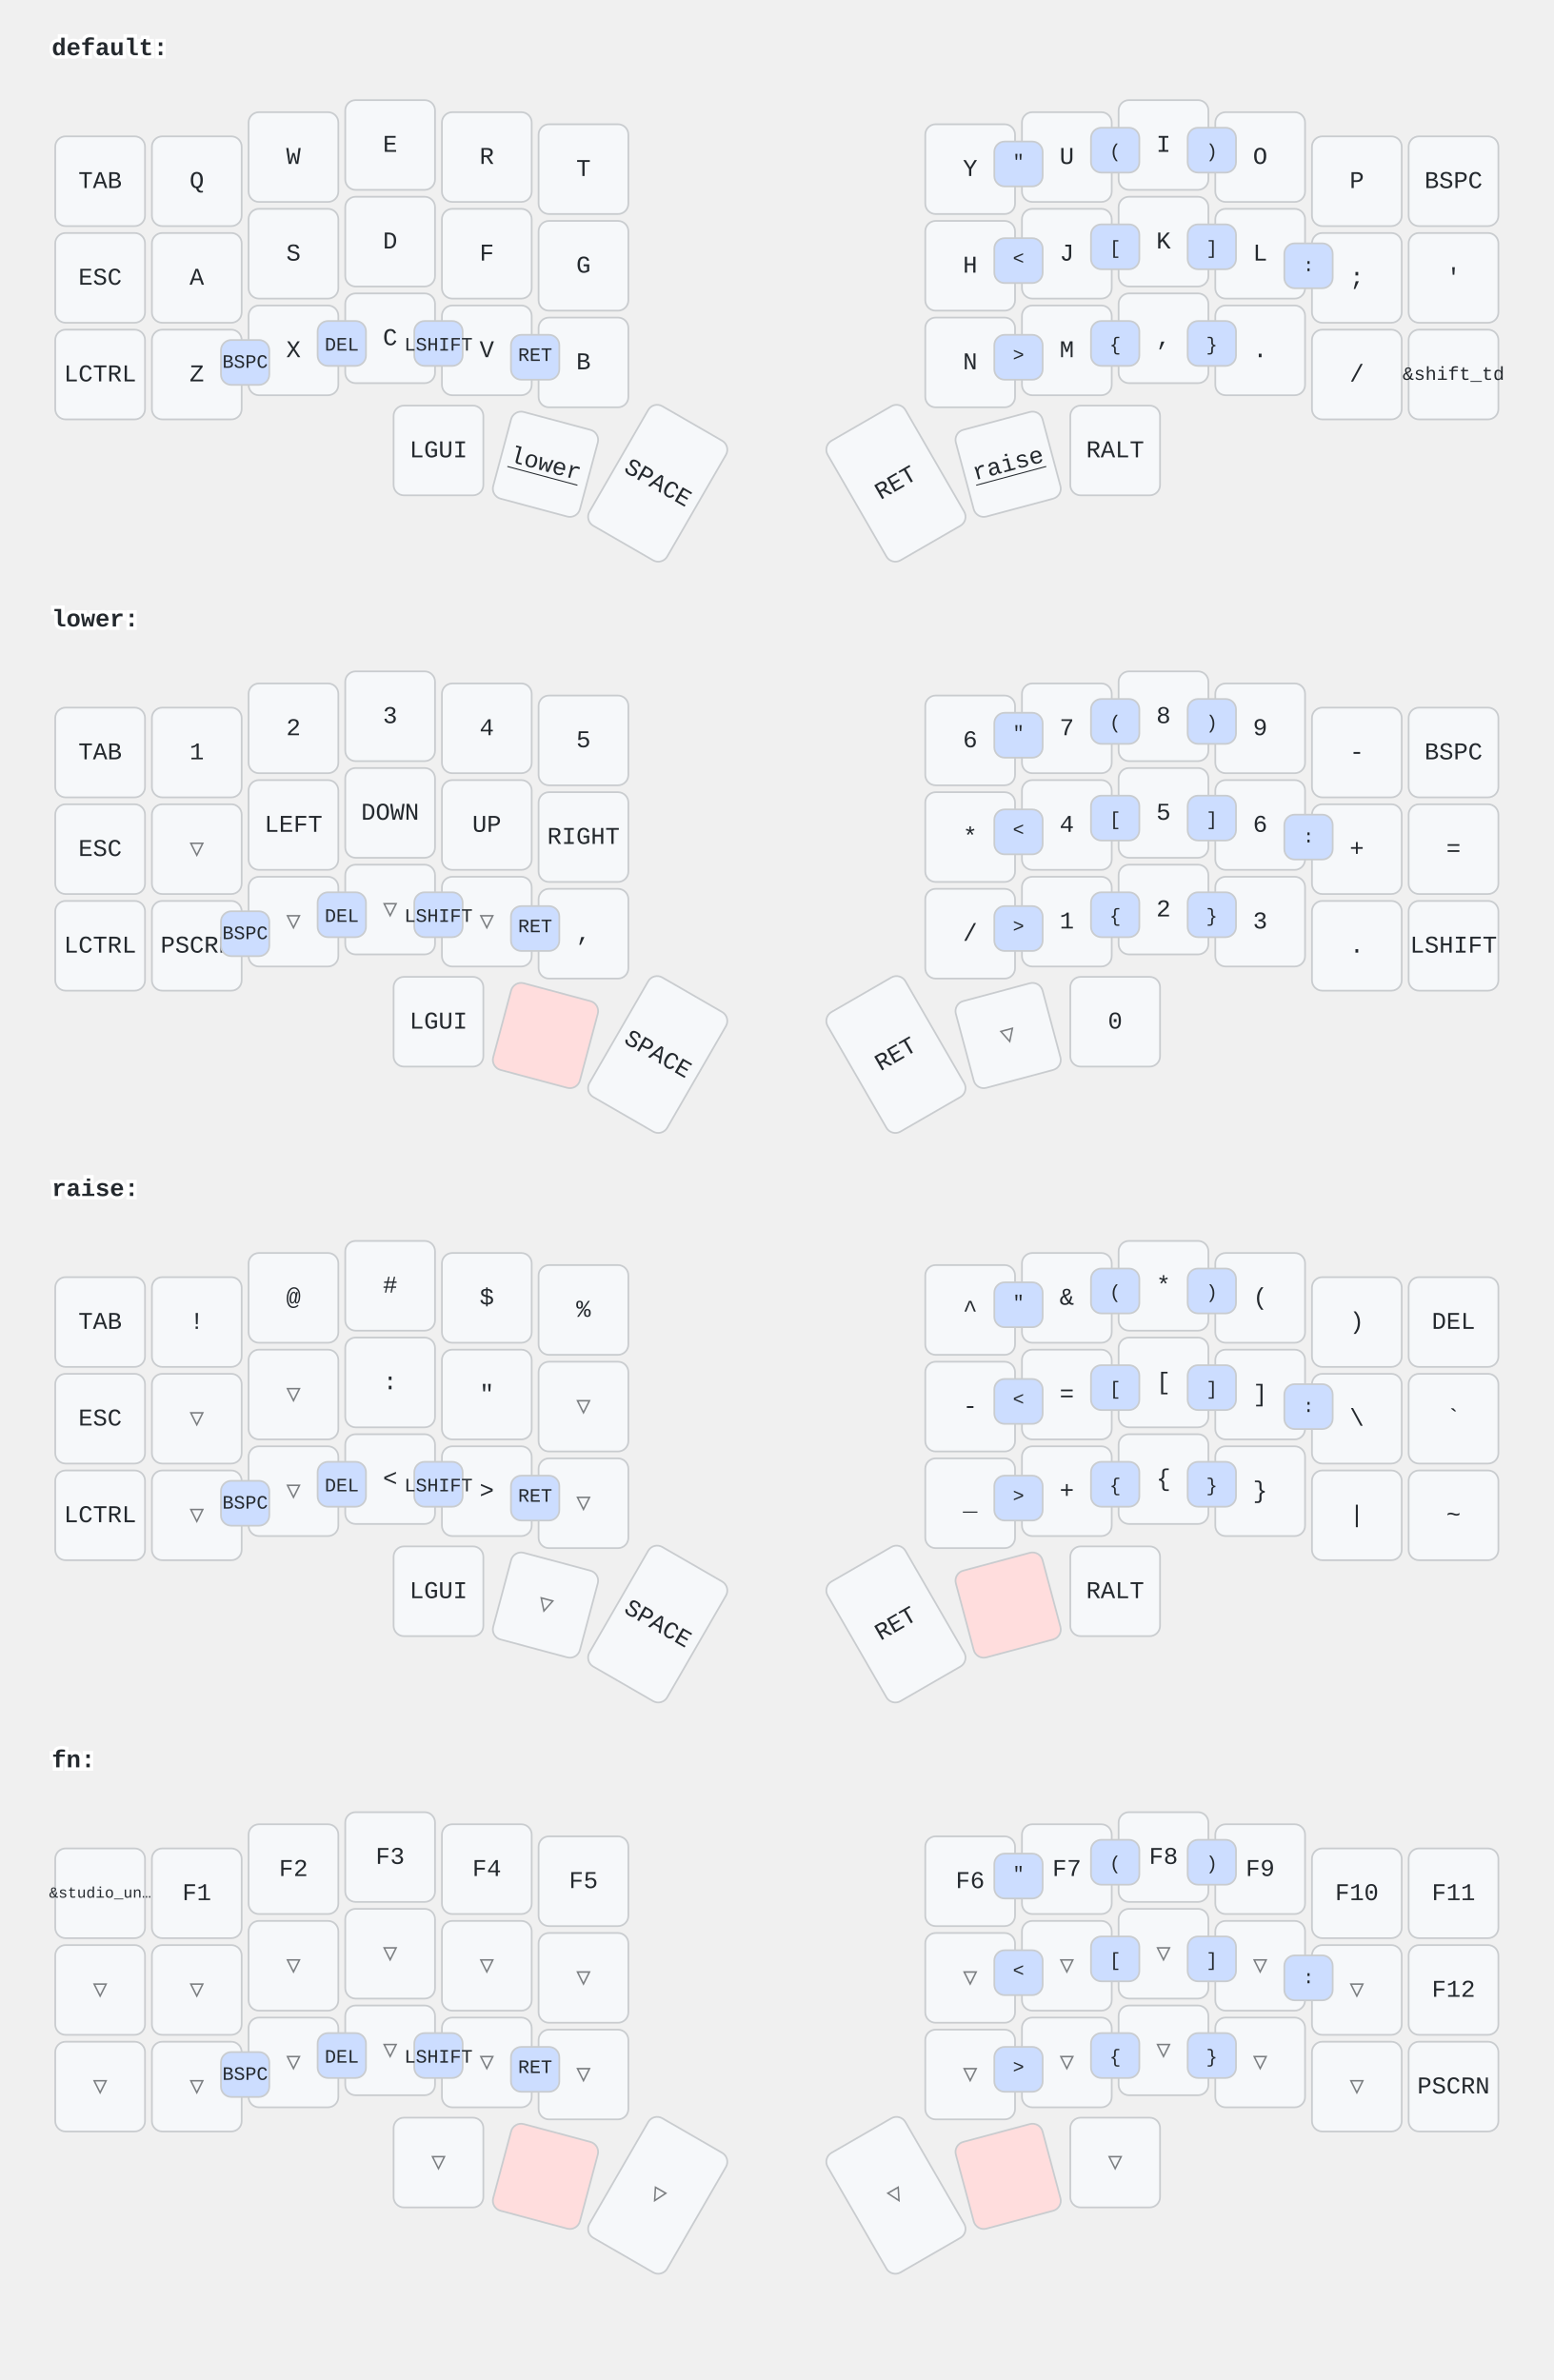
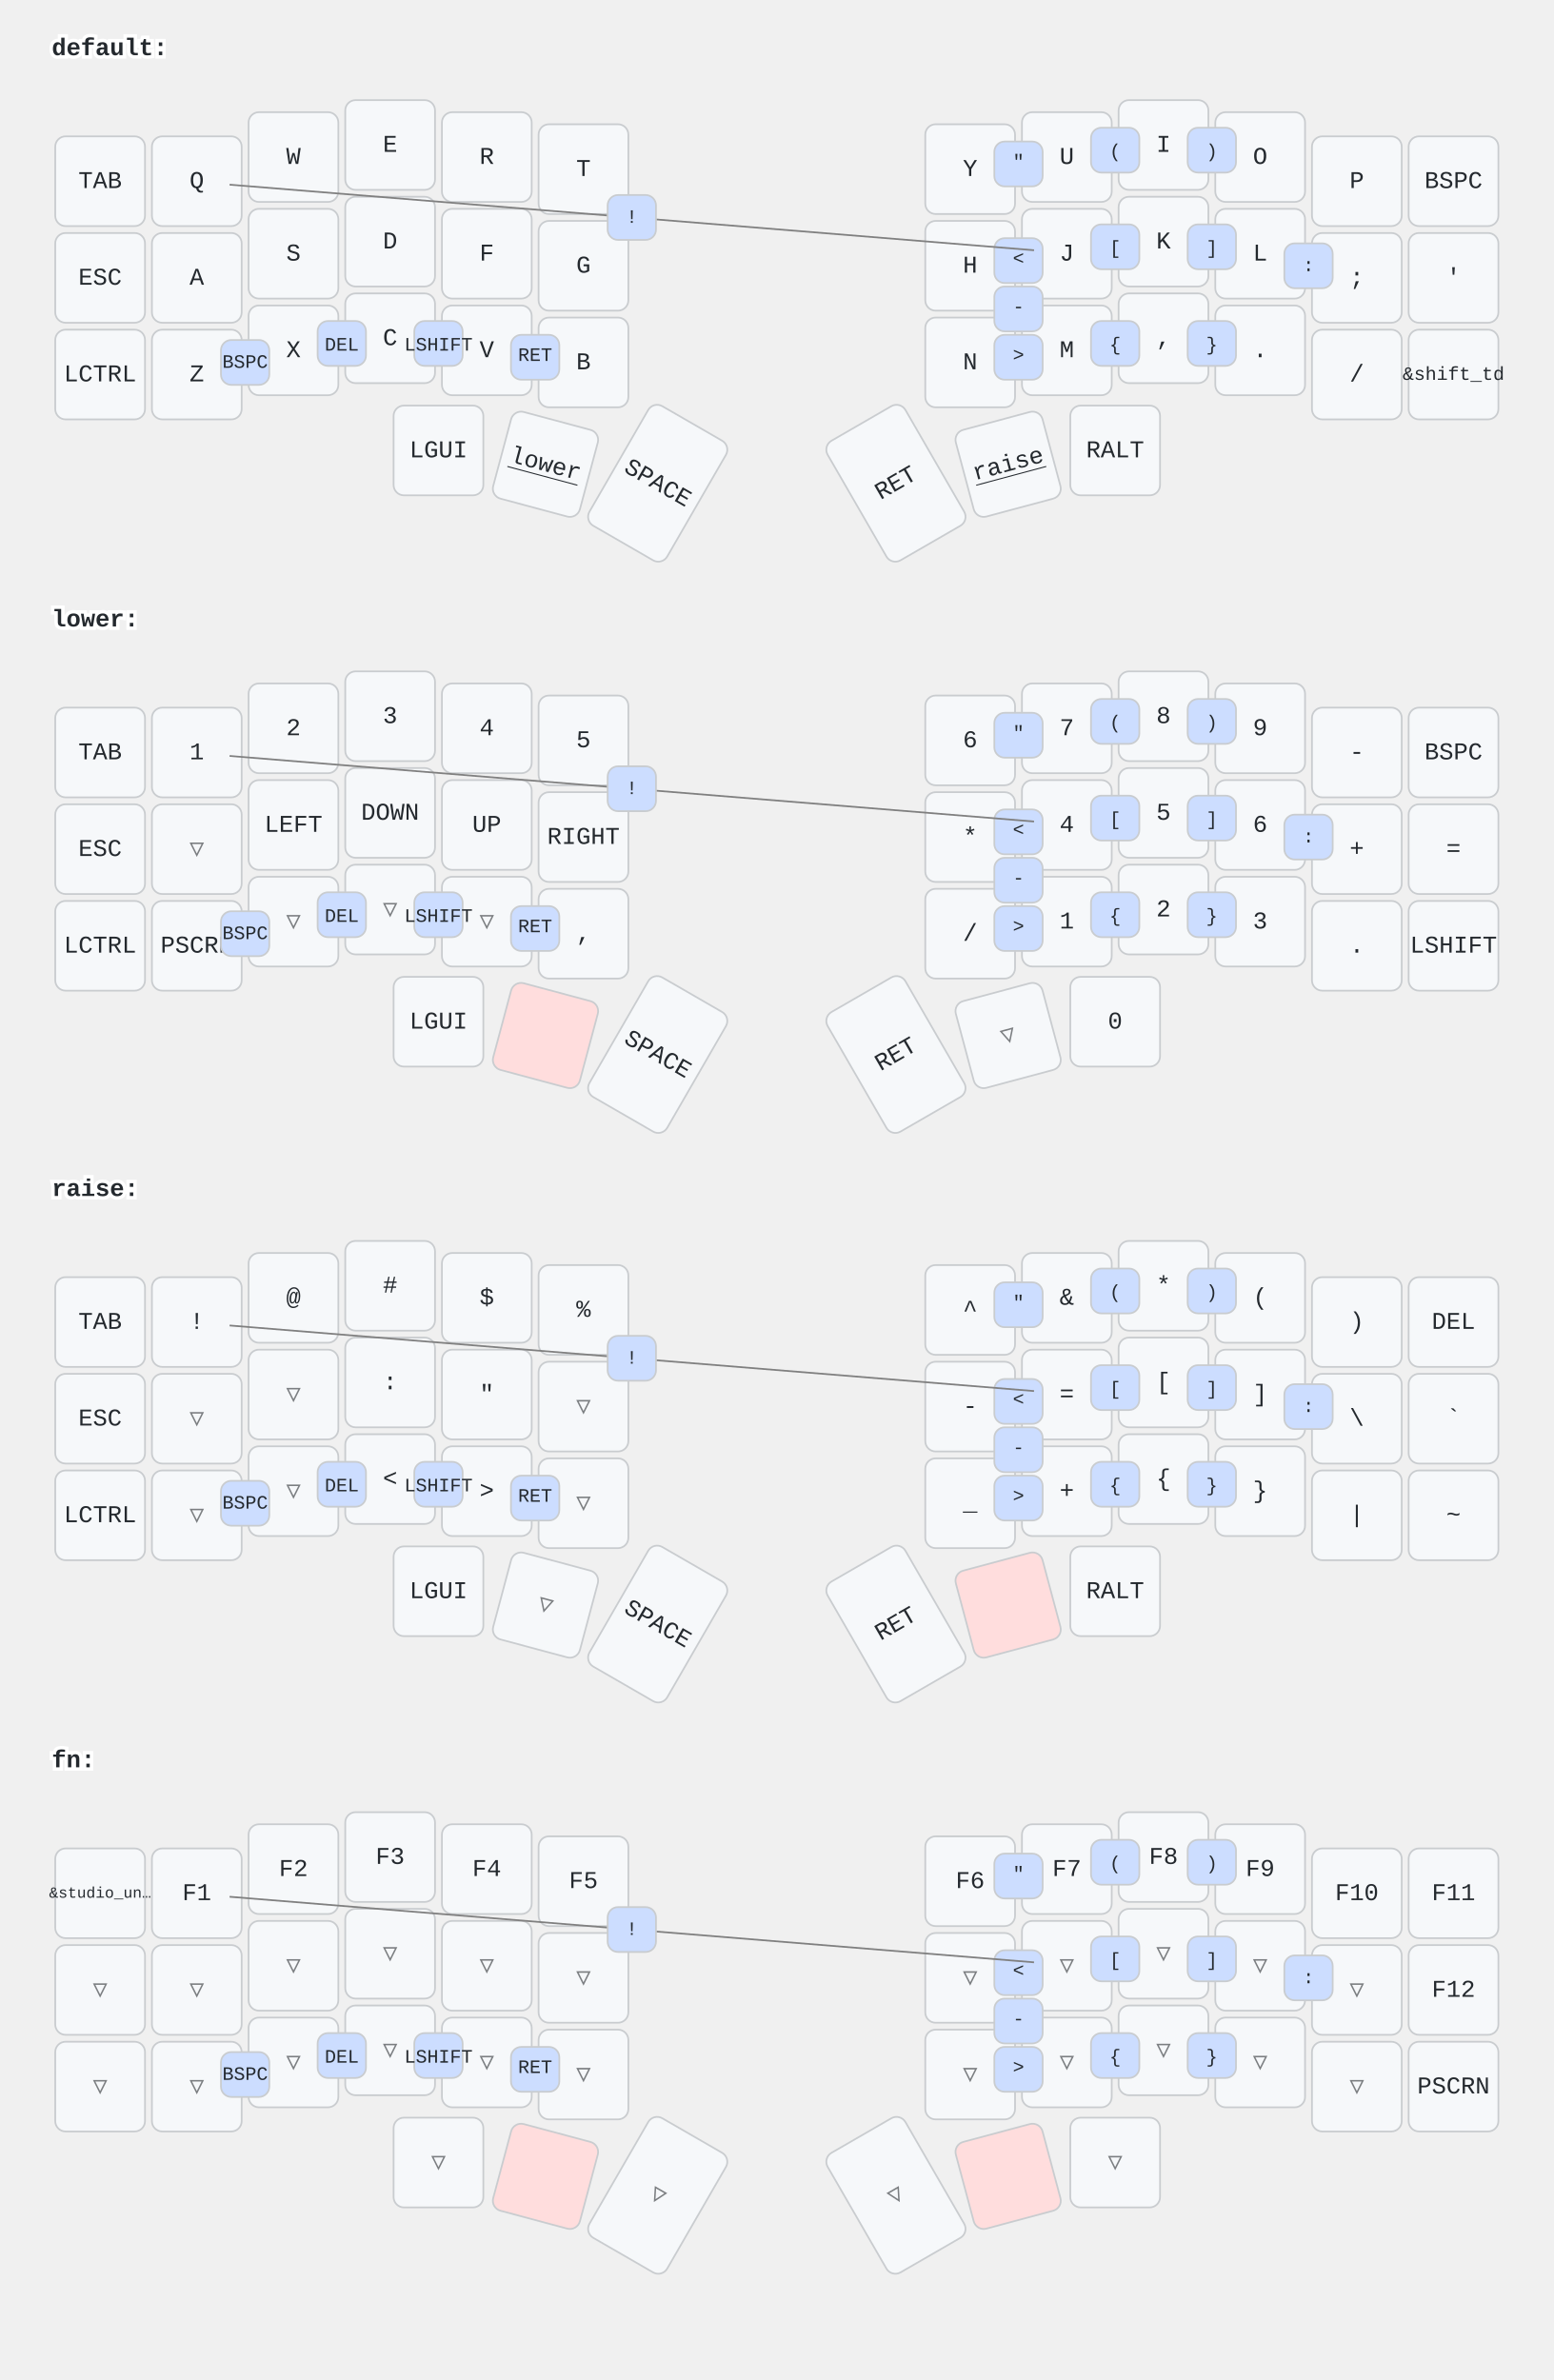
<svg xmlns="http://www.w3.org/2000/svg" width="900" height="1379" viewBox="0 0 900 1379" class="keymap">
  <style>/* inherit to force styles through use tags */
svg path {
    fill: inherit;
}

/* font and background color specifications */
svg.keymap {
    font-family: SFMono-Regular,Consolas,Liberation Mono,Menlo,monospace;
    font-size: 14px;
    font-kerning: normal;
    text-rendering: optimizeLegibility;
    fill: #24292e;
}

/* default key styling */
rect.key {
    fill: #f6f8fa;
}

rect.key, rect.combo {
    stroke: #c9cccf;
    stroke-width: 1;
}

/* default key side styling, only used is draw_key_sides is set */
rect.side {
    filter: brightness(90%);
}

/* color accent for combo boxes */
rect.combo, rect.combo-separate {
    fill: #cdf;
}

/* color accent for held keys */
rect.held, rect.combo.held {
    fill: #fdd;
}

/* color accent for ghost (optional) keys */
rect.ghost, rect.combo.ghost {
    stroke-dasharray: 4, 4;
    stroke-width: 2;
}

text {
    text-anchor: middle;
    dominant-baseline: middle;
}

/* styling for layer labels */
text.label {
    font-weight: bold;
    text-anchor: start;
    stroke: white;
    stroke-width: 4;
    paint-order: stroke;
}

/* styling for optional footer */
text.footer {
    text-anchor: end;
    dominant-baseline: auto;
    stroke: white;
    stroke-width: 4;
    paint-order: stroke;
}

/* styling for combo tap, and key non-tap label text */
text.combo, text.hold, text.shifted, text.left, text.right {
    font-size: 11px;
}

text.hold {
    text-anchor: middle;
    dominant-baseline: auto;
}

text.shifted {
    text-anchor: middle;
    dominant-baseline: hanging;
}

text.left {
    text-anchor: start;
}

text.right {
    text-anchor: end;
}

text.layer-activator {
    text-decoration: underline;
}

/* styling for hold/shifted label text in combo box */
text.combo.hold, text.combo.shifted, text.combo.left, text.combo.right {
    font-size: 8px;
}

/* lighter symbol for transparent keys */
text.trans {
    fill: #7b7e81;
}

/* styling for combo dendrons */
path.combo {
    stroke-width: 1;
    stroke: gray;
    fill: none;
}

/* Start Tabler Icons Cleanup */
/* cannot use height/width with glyphs */
.icon-tabler &gt; path {
    fill: inherit;
    stroke: inherit;
    stroke-width: 2;
}
/* hide tabler's default box */
.icon-tabler &gt; path[stroke="none"][fill="none"] {
    visibility: hidden;
}
/* End Tabler Icons Cleanup */
</style>
  <g transform="translate(30, 0)" class="layer-default">
    <text x="0" y="28" class="label" id="default">default:</text>
    <g transform="translate(0, 56)">
      <g transform="translate(28, 49)" class="key keypos-0">
        <rect rx="6" ry="6" x="-26" y="-26" width="52" height="52" class="key" />
        <text x="0" y="0" class="key tap">TAB</text>
      </g>
      <g transform="translate(84, 49)" class="key keypos-1">
        <rect rx="6" ry="6" x="-26" y="-26" width="52" height="52" class="key" />
        <text x="0" y="0" class="key tap">Q</text>
      </g>
      <g transform="translate(140, 35)" class="key keypos-2">
        <rect rx="6" ry="6" x="-26" y="-26" width="52" height="52" class="key" />
        <text x="0" y="0" class="key tap">W</text>
      </g>
      <g transform="translate(196, 28)" class="key keypos-3">
        <rect rx="6" ry="6" x="-26" y="-26" width="52" height="52" class="key" />
        <text x="0" y="0" class="key tap">E</text>
      </g>
      <g transform="translate(252, 35)" class="key keypos-4">
        <rect rx="6" ry="6" x="-26" y="-26" width="52" height="52" class="key" />
        <text x="0" y="0" class="key tap">R</text>
      </g>
      <g transform="translate(308, 42)" class="key keypos-5">
        <rect rx="6" ry="6" x="-26" y="-26" width="52" height="52" class="key" />
        <text x="0" y="0" class="key tap">T</text>
      </g>
      <g transform="translate(532, 42)" class="key keypos-6">
        <rect rx="6" ry="6" x="-26" y="-26" width="52" height="52" class="key" />
        <text x="0" y="0" class="key tap">Y</text>
      </g>
      <g transform="translate(588, 35)" class="key keypos-7">
        <rect rx="6" ry="6" x="-26" y="-26" width="52" height="52" class="key" />
        <text x="0" y="0" class="key tap">U</text>
      </g>
      <g transform="translate(644, 28)" class="key keypos-8">
        <rect rx="6" ry="6" x="-26" y="-26" width="52" height="52" class="key" />
        <text x="0" y="0" class="key tap">I</text>
      </g>
      <g transform="translate(700, 35)" class="key keypos-9">
        <rect rx="6" ry="6" x="-26" y="-26" width="52" height="52" class="key" />
        <text x="0" y="0" class="key tap">O</text>
      </g>
      <g transform="translate(756, 49)" class="key keypos-10">
        <rect rx="6" ry="6" x="-26" y="-26" width="52" height="52" class="key" />
        <text x="0" y="0" class="key tap">P</text>
      </g>
      <g transform="translate(812, 49)" class="key keypos-11">
        <rect rx="6" ry="6" x="-26" y="-26" width="52" height="52" class="key" />
        <text x="0" y="0" class="key tap">BSPC</text>
      </g>
      <g transform="translate(28, 105)" class="key keypos-12">
        <rect rx="6" ry="6" x="-26" y="-26" width="52" height="52" class="key" />
        <text x="0" y="0" class="key tap">ESC</text>
      </g>
      <g transform="translate(84, 105)" class="key keypos-13">
        <rect rx="6" ry="6" x="-26" y="-26" width="52" height="52" class="key" />
        <text x="0" y="0" class="key tap">A</text>
      </g>
      <g transform="translate(140, 91)" class="key keypos-14">
        <rect rx="6" ry="6" x="-26" y="-26" width="52" height="52" class="key" />
        <text x="0" y="0" class="key tap">S</text>
      </g>
      <g transform="translate(196, 84)" class="key keypos-15">
        <rect rx="6" ry="6" x="-26" y="-26" width="52" height="52" class="key" />
        <text x="0" y="0" class="key tap">D</text>
      </g>
      <g transform="translate(252, 91)" class="key keypos-16">
        <rect rx="6" ry="6" x="-26" y="-26" width="52" height="52" class="key" />
        <text x="0" y="0" class="key tap">F</text>
      </g>
      <g transform="translate(308, 98)" class="key keypos-17">
        <rect rx="6" ry="6" x="-26" y="-26" width="52" height="52" class="key" />
        <text x="0" y="0" class="key tap">G</text>
      </g>
      <g transform="translate(532, 98)" class="key keypos-18">
        <rect rx="6" ry="6" x="-26" y="-26" width="52" height="52" class="key" />
        <text x="0" y="0" class="key tap">H</text>
      </g>
      <g transform="translate(588, 91)" class="key keypos-19">
        <rect rx="6" ry="6" x="-26" y="-26" width="52" height="52" class="key" />
        <text x="0" y="0" class="key tap">J</text>
      </g>
      <g transform="translate(644, 84)" class="key keypos-20">
        <rect rx="6" ry="6" x="-26" y="-26" width="52" height="52" class="key" />
        <text x="0" y="0" class="key tap">K</text>
      </g>
      <g transform="translate(700, 91)" class="key keypos-21">
        <rect rx="6" ry="6" x="-26" y="-26" width="52" height="52" class="key" />
        <text x="0" y="0" class="key tap">L</text>
      </g>
      <g transform="translate(756, 105)" class="key keypos-22">
        <rect rx="6" ry="6" x="-26" y="-26" width="52" height="52" class="key" />
        <text x="0" y="0" class="key tap">;</text>
      </g>
      <g transform="translate(812, 105)" class="key keypos-23">
        <rect rx="6" ry="6" x="-26" y="-26" width="52" height="52" class="key" />
        <text x="0" y="0" class="key tap">'</text>
      </g>
      <g transform="translate(28, 161)" class="key keypos-24">
        <rect rx="6" ry="6" x="-26" y="-26" width="52" height="52" class="key" />
        <text x="0" y="0" class="key tap">LCTRL</text>
      </g>
      <g transform="translate(84, 161)" class="key keypos-25">
        <rect rx="6" ry="6" x="-26" y="-26" width="52" height="52" class="key" />
        <text x="0" y="0" class="key tap">Z</text>
      </g>
      <g transform="translate(140, 147)" class="key keypos-26">
        <rect rx="6" ry="6" x="-26" y="-26" width="52" height="52" class="key" />
        <text x="0" y="0" class="key tap">X</text>
      </g>
      <g transform="translate(196, 140)" class="key keypos-27">
        <rect rx="6" ry="6" x="-26" y="-26" width="52" height="52" class="key" />
        <text x="0" y="0" class="key tap">C</text>
      </g>
      <g transform="translate(252, 147)" class="key keypos-28">
        <rect rx="6" ry="6" x="-26" y="-26" width="52" height="52" class="key" />
        <text x="0" y="0" class="key tap">V</text>
      </g>
      <g transform="translate(308, 154)" class="key keypos-29">
        <rect rx="6" ry="6" x="-26" y="-26" width="52" height="52" class="key" />
        <text x="0" y="0" class="key tap">B</text>
      </g>
      <g transform="translate(532, 154)" class="key keypos-30">
        <rect rx="6" ry="6" x="-26" y="-26" width="52" height="52" class="key" />
        <text x="0" y="0" class="key tap">N</text>
      </g>
      <g transform="translate(588, 147)" class="key keypos-31">
        <rect rx="6" ry="6" x="-26" y="-26" width="52" height="52" class="key" />
        <text x="0" y="0" class="key tap">M</text>
      </g>
      <g transform="translate(644, 140)" class="key keypos-32">
        <rect rx="6" ry="6" x="-26" y="-26" width="52" height="52" class="key" />
        <text x="0" y="0" class="key tap">,</text>
      </g>
      <g transform="translate(700, 147)" class="key keypos-33">
        <rect rx="6" ry="6" x="-26" y="-26" width="52" height="52" class="key" />
        <text x="0" y="0" class="key tap">.</text>
      </g>
      <g transform="translate(756, 161)" class="key keypos-34">
        <rect rx="6" ry="6" x="-26" y="-26" width="52" height="52" class="key" />
        <text x="0" y="0" class="key tap">/</text>
      </g>
      <g transform="translate(812, 161)" class="key keypos-35">
        <rect rx="6" ry="6" x="-26" y="-26" width="52" height="52" class="key" />
        <text x="0" y="0" class="key tap">
          <tspan style="font-size: 78%">&amp;shift_td</tspan>
        </text>
      </g>
      <g transform="translate(224, 205)" class="key keypos-36">
        <rect rx="6" ry="6" x="-26" y="-26" width="52" height="52" class="key" />
        <text x="0" y="0" class="key tap">LGUI</text>
      </g>
      <g transform="translate(286, 213) rotate(15.0)" class="key keypos-37">
        <rect rx="6" ry="6" x="-26" y="-26" width="52" height="52" class="key" />
        <a href="#lower">
          <text x="0" y="0" class="key tap layer-activator">lower</text>
        </a>
      </g>
      <g transform="translate(351, 224) rotate(30.0)" class="key keypos-38">
        <rect rx="6" ry="6" x="-26" y="-40" width="52" height="80" class="key" />
        <text x="0" y="0" class="key tap">SPACE</text>
      </g>
      <g transform="translate(489, 224) rotate(-30.0)" class="key keypos-39">
        <rect rx="6" ry="6" x="-26" y="-40" width="52" height="80" class="key" />
        <text x="0" y="0" class="key tap">RET</text>
      </g>
      <g transform="translate(554, 213) rotate(-15.0)" class="key keypos-40">
        <rect rx="6" ry="6" x="-26" y="-26" width="52" height="52" class="key" />
        <a href="#raise">
          <text x="0" y="0" class="key tap layer-activator">raise</text>
        </a>
      </g>
      <g transform="translate(616, 205)" class="key keypos-41">
        <rect rx="6" ry="6" x="-26" y="-26" width="52" height="52" class="key" />
        <text x="0" y="0" class="key tap">RALT</text>
      </g>
      <g class="combo combopos-0">
        <rect rx="6" ry="6" x="602" y="18" width="28" height="26" class="combo" />
        <text x="616" y="32" class="combo tap">(</text>
      </g>
      <g class="combo combopos-1">
        <rect rx="6" ry="6" x="658" y="18" width="28" height="26" class="combo" />
        <text x="672" y="32" class="combo tap">)</text>
      </g>
      <g class="combo combopos-2">
        <rect rx="6" ry="6" x="602" y="74" width="28" height="26" class="combo" />
        <text x="616" y="88" class="combo tap">[</text>
      </g>
      <g class="combo combopos-3">
        <rect rx="6" ry="6" x="658" y="74" width="28" height="26" class="combo" />
        <text x="672" y="88" class="combo tap">]</text>
      </g>
      <g class="combo combopos-4">
        <rect rx="6" ry="6" x="602" y="130" width="28" height="26" class="combo" />
        <text x="616" y="144" class="combo tap">{</text>
      </g>
      <g class="combo combopos-5">
        <rect rx="6" ry="6" x="658" y="130" width="28" height="26" class="combo" />
        <text x="672" y="144" class="combo tap">}</text>
      </g>
      <g class="combo combopos-6">
        <rect rx="6" ry="6" x="98" y="141" width="28" height="26" class="combo" />
        <text x="112" y="154" class="combo tap">BSPC</text>
      </g>
      <g class="combo combopos-7">
        <rect rx="6" ry="6" x="154" y="130" width="28" height="26" class="combo" />
        <text x="168" y="144" class="combo tap">DEL</text>
      </g>
      <g class="combo combopos-8">
        <rect rx="6" ry="6" x="210" y="130" width="28" height="26" class="combo" />
        <text x="224" y="144" class="combo tap">LSHIFT</text>
      </g>
      <g class="combo combopos-9">
        <rect rx="6" ry="6" x="266" y="138" width="28" height="26" class="combo" />
        <text x="280" y="150" class="combo tap">RET</text>
      </g>
      <g class="combo combopos-10">
        <rect rx="6" ry="6" x="546" y="26" width="28" height="26" class="combo" />
        <text x="560" y="38" class="combo tap">"</text>
      </g>
      <g class="combo combopos-11">
        <rect rx="6" ry="6" x="546" y="82" width="28" height="26" class="combo" />
        <text x="560" y="94" class="combo tap">&lt;</text>
      </g>
      <g class="combo combopos-12">
        <rect rx="6" ry="6" x="546" y="138" width="28" height="26" class="combo" />
        <text x="560" y="150" class="combo tap">&gt;</text>
      </g>
      <g class="combo combopos-13">
        <rect rx="6" ry="6" x="714" y="85" width="28" height="26" class="combo" />
        <text x="728" y="98" class="combo tap">:</text>
      </g>
+       <g class="combo combopos-14">
+         <path d="M336,70 l-233,-19" class="combo" />
+         <path d="M336,70 l233,19" class="combo" />
+         <rect rx="6" ry="6" x="322" y="57" width="28" height="26" class="combo" />
+         <text x="336" y="70" class="combo tap">!</text>
+       </g>
+       <g class="combo combopos-15">
+         <rect rx="6" ry="6" x="546" y="110" width="28" height="26" class="combo" />
+         <text x="560" y="122" class="combo tap">-</text>
+       </g>
    </g>
  </g>
  <g transform="translate(30, 331)" class="layer-lower">
    <text x="0" y="28" class="label" id="lower">lower:</text>
    <g transform="translate(0, 56)">
      <g transform="translate(28, 49)" class="key keypos-0">
        <rect rx="6" ry="6" x="-26" y="-26" width="52" height="52" class="key" />
        <text x="0" y="0" class="key tap">TAB</text>
      </g>
      <g transform="translate(84, 49)" class="key keypos-1">
        <rect rx="6" ry="6" x="-26" y="-26" width="52" height="52" class="key" />
        <text x="0" y="0" class="key tap">1</text>
      </g>
      <g transform="translate(140, 35)" class="key keypos-2">
        <rect rx="6" ry="6" x="-26" y="-26" width="52" height="52" class="key" />
        <text x="0" y="0" class="key tap">2</text>
      </g>
      <g transform="translate(196, 28)" class="key keypos-3">
        <rect rx="6" ry="6" x="-26" y="-26" width="52" height="52" class="key" />
        <text x="0" y="0" class="key tap">3</text>
      </g>
      <g transform="translate(252, 35)" class="key keypos-4">
        <rect rx="6" ry="6" x="-26" y="-26" width="52" height="52" class="key" />
        <text x="0" y="0" class="key tap">4</text>
      </g>
      <g transform="translate(308, 42)" class="key keypos-5">
        <rect rx="6" ry="6" x="-26" y="-26" width="52" height="52" class="key" />
        <text x="0" y="0" class="key tap">5</text>
      </g>
      <g transform="translate(532, 42)" class="key keypos-6">
        <rect rx="6" ry="6" x="-26" y="-26" width="52" height="52" class="key" />
        <text x="0" y="0" class="key tap">6</text>
      </g>
      <g transform="translate(588, 35)" class="key keypos-7">
        <rect rx="6" ry="6" x="-26" y="-26" width="52" height="52" class="key" />
        <text x="0" y="0" class="key tap">7</text>
      </g>
      <g transform="translate(644, 28)" class="key keypos-8">
        <rect rx="6" ry="6" x="-26" y="-26" width="52" height="52" class="key" />
        <text x="0" y="0" class="key tap">8</text>
      </g>
      <g transform="translate(700, 35)" class="key keypos-9">
        <rect rx="6" ry="6" x="-26" y="-26" width="52" height="52" class="key" />
        <text x="0" y="0" class="key tap">9</text>
      </g>
      <g transform="translate(756, 49)" class="key keypos-10">
        <rect rx="6" ry="6" x="-26" y="-26" width="52" height="52" class="key" />
        <text x="0" y="0" class="key tap">-</text>
      </g>
      <g transform="translate(812, 49)" class="key keypos-11">
        <rect rx="6" ry="6" x="-26" y="-26" width="52" height="52" class="key" />
        <text x="0" y="0" class="key tap">BSPC</text>
      </g>
      <g transform="translate(28, 105)" class="key keypos-12">
        <rect rx="6" ry="6" x="-26" y="-26" width="52" height="52" class="key" />
        <text x="0" y="0" class="key tap">ESC</text>
      </g>
      <g transform="translate(84, 105)" class="key trans keypos-13">
        <rect rx="6" ry="6" x="-26" y="-26" width="52" height="52" class="key trans" />
        <text x="0" y="0" class="key trans tap">▽</text>
      </g>
      <g transform="translate(140, 91)" class="key keypos-14">
        <rect rx="6" ry="6" x="-26" y="-26" width="52" height="52" class="key" />
        <text x="0" y="0" class="key tap">LEFT</text>
      </g>
      <g transform="translate(196, 84)" class="key keypos-15">
        <rect rx="6" ry="6" x="-26" y="-26" width="52" height="52" class="key" />
        <text x="0" y="0" class="key tap">DOWN</text>
      </g>
      <g transform="translate(252, 91)" class="key keypos-16">
        <rect rx="6" ry="6" x="-26" y="-26" width="52" height="52" class="key" />
        <text x="0" y="0" class="key tap">UP</text>
      </g>
      <g transform="translate(308, 98)" class="key keypos-17">
        <rect rx="6" ry="6" x="-26" y="-26" width="52" height="52" class="key" />
        <text x="0" y="0" class="key tap">RIGHT</text>
      </g>
      <g transform="translate(532, 98)" class="key keypos-18">
        <rect rx="6" ry="6" x="-26" y="-26" width="52" height="52" class="key" />
        <text x="0" y="0" class="key tap">*</text>
      </g>
      <g transform="translate(588, 91)" class="key keypos-19">
        <rect rx="6" ry="6" x="-26" y="-26" width="52" height="52" class="key" />
        <text x="0" y="0" class="key tap">4</text>
      </g>
      <g transform="translate(644, 84)" class="key keypos-20">
        <rect rx="6" ry="6" x="-26" y="-26" width="52" height="52" class="key" />
        <text x="0" y="0" class="key tap">5</text>
      </g>
      <g transform="translate(700, 91)" class="key keypos-21">
        <rect rx="6" ry="6" x="-26" y="-26" width="52" height="52" class="key" />
        <text x="0" y="0" class="key tap">6</text>
      </g>
      <g transform="translate(756, 105)" class="key keypos-22">
        <rect rx="6" ry="6" x="-26" y="-26" width="52" height="52" class="key" />
        <text x="0" y="0" class="key tap">+</text>
      </g>
      <g transform="translate(812, 105)" class="key keypos-23">
        <rect rx="6" ry="6" x="-26" y="-26" width="52" height="52" class="key" />
        <text x="0" y="0" class="key tap">=</text>
      </g>
      <g transform="translate(28, 161)" class="key keypos-24">
        <rect rx="6" ry="6" x="-26" y="-26" width="52" height="52" class="key" />
        <text x="0" y="0" class="key tap">LCTRL</text>
      </g>
      <g transform="translate(84, 161)" class="key keypos-25">
        <rect rx="6" ry="6" x="-26" y="-26" width="52" height="52" class="key" />
        <text x="0" y="0" class="key tap">PSCRN</text>
      </g>
      <g transform="translate(140, 147)" class="key trans keypos-26">
        <rect rx="6" ry="6" x="-26" y="-26" width="52" height="52" class="key trans" />
        <text x="0" y="0" class="key trans tap">▽</text>
      </g>
      <g transform="translate(196, 140)" class="key trans keypos-27">
        <rect rx="6" ry="6" x="-26" y="-26" width="52" height="52" class="key trans" />
        <text x="0" y="0" class="key trans tap">▽</text>
      </g>
      <g transform="translate(252, 147)" class="key trans keypos-28">
        <rect rx="6" ry="6" x="-26" y="-26" width="52" height="52" class="key trans" />
        <text x="0" y="0" class="key trans tap">▽</text>
      </g>
      <g transform="translate(308, 154)" class="key keypos-29">
        <rect rx="6" ry="6" x="-26" y="-26" width="52" height="52" class="key" />
        <text x="0" y="0" class="key tap">,</text>
      </g>
      <g transform="translate(532, 154)" class="key keypos-30">
        <rect rx="6" ry="6" x="-26" y="-26" width="52" height="52" class="key" />
        <text x="0" y="0" class="key tap">/</text>
      </g>
      <g transform="translate(588, 147)" class="key keypos-31">
        <rect rx="6" ry="6" x="-26" y="-26" width="52" height="52" class="key" />
        <text x="0" y="0" class="key tap">1</text>
      </g>
      <g transform="translate(644, 140)" class="key keypos-32">
        <rect rx="6" ry="6" x="-26" y="-26" width="52" height="52" class="key" />
        <text x="0" y="0" class="key tap">2</text>
      </g>
      <g transform="translate(700, 147)" class="key keypos-33">
        <rect rx="6" ry="6" x="-26" y="-26" width="52" height="52" class="key" />
        <text x="0" y="0" class="key tap">3</text>
      </g>
      <g transform="translate(756, 161)" class="key keypos-34">
        <rect rx="6" ry="6" x="-26" y="-26" width="52" height="52" class="key" />
        <text x="0" y="0" class="key tap">.</text>
      </g>
      <g transform="translate(812, 161)" class="key keypos-35">
        <rect rx="6" ry="6" x="-26" y="-26" width="52" height="52" class="key" />
        <text x="0" y="0" class="key tap">LSHIFT</text>
      </g>
      <g transform="translate(224, 205)" class="key keypos-36">
        <rect rx="6" ry="6" x="-26" y="-26" width="52" height="52" class="key" />
        <text x="0" y="0" class="key tap">LGUI</text>
      </g>
      <g transform="translate(286, 213) rotate(15.0)" class="key held keypos-37">
        <rect rx="6" ry="6" x="-26" y="-26" width="52" height="52" class="key held" />
      </g>
      <g transform="translate(351, 224) rotate(30.0)" class="key keypos-38">
        <rect rx="6" ry="6" x="-26" y="-40" width="52" height="80" class="key" />
        <text x="0" y="0" class="key tap">SPACE</text>
      </g>
      <g transform="translate(489, 224) rotate(-30.0)" class="key keypos-39">
        <rect rx="6" ry="6" x="-26" y="-40" width="52" height="80" class="key" />
        <text x="0" y="0" class="key tap">RET</text>
      </g>
      <g transform="translate(554, 213) rotate(-15.0)" class="key trans keypos-40">
        <rect rx="6" ry="6" x="-26" y="-26" width="52" height="52" class="key trans" />
        <text x="0" y="0" class="key trans tap">▽</text>
      </g>
      <g transform="translate(616, 205)" class="key keypos-41">
        <rect rx="6" ry="6" x="-26" y="-26" width="52" height="52" class="key" />
        <text x="0" y="0" class="key tap">0</text>
      </g>
      <g class="combo combopos-0">
        <rect rx="6" ry="6" x="602" y="18" width="28" height="26" class="combo" />
        <text x="616" y="32" class="combo tap">(</text>
      </g>
      <g class="combo combopos-1">
        <rect rx="6" ry="6" x="658" y="18" width="28" height="26" class="combo" />
        <text x="672" y="32" class="combo tap">)</text>
      </g>
      <g class="combo combopos-2">
        <rect rx="6" ry="6" x="602" y="74" width="28" height="26" class="combo" />
        <text x="616" y="88" class="combo tap">[</text>
      </g>
      <g class="combo combopos-3">
        <rect rx="6" ry="6" x="658" y="74" width="28" height="26" class="combo" />
        <text x="672" y="88" class="combo tap">]</text>
      </g>
      <g class="combo combopos-4">
        <rect rx="6" ry="6" x="602" y="130" width="28" height="26" class="combo" />
        <text x="616" y="144" class="combo tap">{</text>
      </g>
      <g class="combo combopos-5">
        <rect rx="6" ry="6" x="658" y="130" width="28" height="26" class="combo" />
        <text x="672" y="144" class="combo tap">}</text>
      </g>
      <g class="combo combopos-6">
        <rect rx="6" ry="6" x="98" y="141" width="28" height="26" class="combo" />
        <text x="112" y="154" class="combo tap">BSPC</text>
      </g>
      <g class="combo combopos-7">
        <rect rx="6" ry="6" x="154" y="130" width="28" height="26" class="combo" />
        <text x="168" y="144" class="combo tap">DEL</text>
      </g>
      <g class="combo combopos-8">
        <rect rx="6" ry="6" x="210" y="130" width="28" height="26" class="combo" />
        <text x="224" y="144" class="combo tap">LSHIFT</text>
      </g>
      <g class="combo combopos-9">
        <rect rx="6" ry="6" x="266" y="138" width="28" height="26" class="combo" />
        <text x="280" y="150" class="combo tap">RET</text>
      </g>
      <g class="combo combopos-10">
        <rect rx="6" ry="6" x="546" y="26" width="28" height="26" class="combo" />
        <text x="560" y="38" class="combo tap">"</text>
      </g>
      <g class="combo combopos-11">
        <rect rx="6" ry="6" x="546" y="82" width="28" height="26" class="combo" />
        <text x="560" y="94" class="combo tap">&lt;</text>
      </g>
      <g class="combo combopos-12">
        <rect rx="6" ry="6" x="546" y="138" width="28" height="26" class="combo" />
        <text x="560" y="150" class="combo tap">&gt;</text>
      </g>
      <g class="combo combopos-13">
        <rect rx="6" ry="6" x="714" y="85" width="28" height="26" class="combo" />
        <text x="728" y="98" class="combo tap">:</text>
      </g>
+       <g class="combo combopos-14">
+         <path d="M336,70 l-233,-19" class="combo" />
+         <path d="M336,70 l233,19" class="combo" />
+         <rect rx="6" ry="6" x="322" y="57" width="28" height="26" class="combo" />
+         <text x="336" y="70" class="combo tap">!</text>
+       </g>
+       <g class="combo combopos-15">
+         <rect rx="6" ry="6" x="546" y="110" width="28" height="26" class="combo" />
+         <text x="560" y="122" class="combo tap">-</text>
+       </g>
    </g>
  </g>
  <g transform="translate(30, 661)" class="layer-raise">
    <text x="0" y="28" class="label" id="raise">raise:</text>
    <g transform="translate(0, 56)">
      <g transform="translate(28, 49)" class="key keypos-0">
        <rect rx="6" ry="6" x="-26" y="-26" width="52" height="52" class="key" />
        <text x="0" y="0" class="key tap">TAB</text>
      </g>
      <g transform="translate(84, 49)" class="key keypos-1">
        <rect rx="6" ry="6" x="-26" y="-26" width="52" height="52" class="key" />
        <text x="0" y="0" class="key tap">!</text>
      </g>
      <g transform="translate(140, 35)" class="key keypos-2">
        <rect rx="6" ry="6" x="-26" y="-26" width="52" height="52" class="key" />
        <text x="0" y="0" class="key tap">@</text>
      </g>
      <g transform="translate(196, 28)" class="key keypos-3">
        <rect rx="6" ry="6" x="-26" y="-26" width="52" height="52" class="key" />
        <text x="0" y="0" class="key tap">#</text>
      </g>
      <g transform="translate(252, 35)" class="key keypos-4">
        <rect rx="6" ry="6" x="-26" y="-26" width="52" height="52" class="key" />
        <text x="0" y="0" class="key tap">$</text>
      </g>
      <g transform="translate(308, 42)" class="key keypos-5">
        <rect rx="6" ry="6" x="-26" y="-26" width="52" height="52" class="key" />
        <text x="0" y="0" class="key tap">%</text>
      </g>
      <g transform="translate(532, 42)" class="key keypos-6">
        <rect rx="6" ry="6" x="-26" y="-26" width="52" height="52" class="key" />
        <text x="0" y="0" class="key tap">^</text>
      </g>
      <g transform="translate(588, 35)" class="key keypos-7">
        <rect rx="6" ry="6" x="-26" y="-26" width="52" height="52" class="key" />
        <text x="0" y="0" class="key tap">&amp;</text>
      </g>
      <g transform="translate(644, 28)" class="key keypos-8">
        <rect rx="6" ry="6" x="-26" y="-26" width="52" height="52" class="key" />
        <text x="0" y="0" class="key tap">*</text>
      </g>
      <g transform="translate(700, 35)" class="key keypos-9">
        <rect rx="6" ry="6" x="-26" y="-26" width="52" height="52" class="key" />
        <text x="0" y="0" class="key tap">(</text>
      </g>
      <g transform="translate(756, 49)" class="key keypos-10">
        <rect rx="6" ry="6" x="-26" y="-26" width="52" height="52" class="key" />
        <text x="0" y="0" class="key tap">)</text>
      </g>
      <g transform="translate(812, 49)" class="key keypos-11">
        <rect rx="6" ry="6" x="-26" y="-26" width="52" height="52" class="key" />
        <text x="0" y="0" class="key tap">DEL</text>
      </g>
      <g transform="translate(28, 105)" class="key keypos-12">
        <rect rx="6" ry="6" x="-26" y="-26" width="52" height="52" class="key" />
        <text x="0" y="0" class="key tap">ESC</text>
      </g>
      <g transform="translate(84, 105)" class="key trans keypos-13">
        <rect rx="6" ry="6" x="-26" y="-26" width="52" height="52" class="key trans" />
        <text x="0" y="0" class="key trans tap">▽</text>
      </g>
      <g transform="translate(140, 91)" class="key trans keypos-14">
        <rect rx="6" ry="6" x="-26" y="-26" width="52" height="52" class="key trans" />
        <text x="0" y="0" class="key trans tap">▽</text>
      </g>
      <g transform="translate(196, 84)" class="key keypos-15">
        <rect rx="6" ry="6" x="-26" y="-26" width="52" height="52" class="key" />
        <text x="0" y="0" class="key tap">:</text>
      </g>
      <g transform="translate(252, 91)" class="key keypos-16">
        <rect rx="6" ry="6" x="-26" y="-26" width="52" height="52" class="key" />
        <text x="0" y="0" class="key tap">"</text>
      </g>
      <g transform="translate(308, 98)" class="key trans keypos-17">
        <rect rx="6" ry="6" x="-26" y="-26" width="52" height="52" class="key trans" />
        <text x="0" y="0" class="key trans tap">▽</text>
      </g>
      <g transform="translate(532, 98)" class="key keypos-18">
        <rect rx="6" ry="6" x="-26" y="-26" width="52" height="52" class="key" />
        <text x="0" y="0" class="key tap">-</text>
      </g>
      <g transform="translate(588, 91)" class="key keypos-19">
        <rect rx="6" ry="6" x="-26" y="-26" width="52" height="52" class="key" />
        <text x="0" y="0" class="key tap">=</text>
      </g>
      <g transform="translate(644, 84)" class="key keypos-20">
        <rect rx="6" ry="6" x="-26" y="-26" width="52" height="52" class="key" />
        <text x="0" y="0" class="key tap">[</text>
      </g>
      <g transform="translate(700, 91)" class="key keypos-21">
        <rect rx="6" ry="6" x="-26" y="-26" width="52" height="52" class="key" />
        <text x="0" y="0" class="key tap">]</text>
      </g>
      <g transform="translate(756, 105)" class="key keypos-22">
        <rect rx="6" ry="6" x="-26" y="-26" width="52" height="52" class="key" />
        <text x="0" y="0" class="key tap">\</text>
      </g>
      <g transform="translate(812, 105)" class="key keypos-23">
        <rect rx="6" ry="6" x="-26" y="-26" width="52" height="52" class="key" />
        <text x="0" y="0" class="key tap">`</text>
      </g>
      <g transform="translate(28, 161)" class="key keypos-24">
        <rect rx="6" ry="6" x="-26" y="-26" width="52" height="52" class="key" />
        <text x="0" y="0" class="key tap">LCTRL</text>
      </g>
      <g transform="translate(84, 161)" class="key trans keypos-25">
        <rect rx="6" ry="6" x="-26" y="-26" width="52" height="52" class="key trans" />
        <text x="0" y="0" class="key trans tap">▽</text>
      </g>
      <g transform="translate(140, 147)" class="key trans keypos-26">
        <rect rx="6" ry="6" x="-26" y="-26" width="52" height="52" class="key trans" />
        <text x="0" y="0" class="key trans tap">▽</text>
      </g>
      <g transform="translate(196, 140)" class="key keypos-27">
        <rect rx="6" ry="6" x="-26" y="-26" width="52" height="52" class="key" />
        <text x="0" y="0" class="key tap">&lt;</text>
      </g>
      <g transform="translate(252, 147)" class="key keypos-28">
        <rect rx="6" ry="6" x="-26" y="-26" width="52" height="52" class="key" />
        <text x="0" y="0" class="key tap">&gt;</text>
      </g>
      <g transform="translate(308, 154)" class="key trans keypos-29">
        <rect rx="6" ry="6" x="-26" y="-26" width="52" height="52" class="key trans" />
        <text x="0" y="0" class="key trans tap">▽</text>
      </g>
      <g transform="translate(532, 154)" class="key keypos-30">
        <rect rx="6" ry="6" x="-26" y="-26" width="52" height="52" class="key" />
        <text x="0" y="0" class="key tap">_</text>
      </g>
      <g transform="translate(588, 147)" class="key keypos-31">
        <rect rx="6" ry="6" x="-26" y="-26" width="52" height="52" class="key" />
        <text x="0" y="0" class="key tap">+</text>
      </g>
      <g transform="translate(644, 140)" class="key keypos-32">
        <rect rx="6" ry="6" x="-26" y="-26" width="52" height="52" class="key" />
        <text x="0" y="0" class="key tap">{</text>
      </g>
      <g transform="translate(700, 147)" class="key keypos-33">
        <rect rx="6" ry="6" x="-26" y="-26" width="52" height="52" class="key" />
        <text x="0" y="0" class="key tap">}</text>
      </g>
      <g transform="translate(756, 161)" class="key keypos-34">
        <rect rx="6" ry="6" x="-26" y="-26" width="52" height="52" class="key" />
        <text x="0" y="0" class="key tap">|</text>
      </g>
      <g transform="translate(812, 161)" class="key keypos-35">
        <rect rx="6" ry="6" x="-26" y="-26" width="52" height="52" class="key" />
        <text x="0" y="0" class="key tap">~</text>
      </g>
      <g transform="translate(224, 205)" class="key keypos-36">
        <rect rx="6" ry="6" x="-26" y="-26" width="52" height="52" class="key" />
        <text x="0" y="0" class="key tap">LGUI</text>
      </g>
      <g transform="translate(286, 213) rotate(15.0)" class="key trans keypos-37">
        <rect rx="6" ry="6" x="-26" y="-26" width="52" height="52" class="key trans" />
        <text x="0" y="0" class="key trans tap">▽</text>
      </g>
      <g transform="translate(351, 224) rotate(30.0)" class="key keypos-38">
        <rect rx="6" ry="6" x="-26" y="-40" width="52" height="80" class="key" />
        <text x="0" y="0" class="key tap">SPACE</text>
      </g>
      <g transform="translate(489, 224) rotate(-30.0)" class="key keypos-39">
        <rect rx="6" ry="6" x="-26" y="-40" width="52" height="80" class="key" />
        <text x="0" y="0" class="key tap">RET</text>
      </g>
      <g transform="translate(554, 213) rotate(-15.0)" class="key held keypos-40">
        <rect rx="6" ry="6" x="-26" y="-26" width="52" height="52" class="key held" />
      </g>
      <g transform="translate(616, 205)" class="key keypos-41">
        <rect rx="6" ry="6" x="-26" y="-26" width="52" height="52" class="key" />
        <text x="0" y="0" class="key tap">RALT</text>
      </g>
      <g class="combo combopos-0">
        <rect rx="6" ry="6" x="602" y="18" width="28" height="26" class="combo" />
        <text x="616" y="32" class="combo tap">(</text>
      </g>
      <g class="combo combopos-1">
        <rect rx="6" ry="6" x="658" y="18" width="28" height="26" class="combo" />
        <text x="672" y="32" class="combo tap">)</text>
      </g>
      <g class="combo combopos-2">
        <rect rx="6" ry="6" x="602" y="74" width="28" height="26" class="combo" />
        <text x="616" y="88" class="combo tap">[</text>
      </g>
      <g class="combo combopos-3">
        <rect rx="6" ry="6" x="658" y="74" width="28" height="26" class="combo" />
        <text x="672" y="88" class="combo tap">]</text>
      </g>
      <g class="combo combopos-4">
        <rect rx="6" ry="6" x="602" y="130" width="28" height="26" class="combo" />
        <text x="616" y="144" class="combo tap">{</text>
      </g>
      <g class="combo combopos-5">
        <rect rx="6" ry="6" x="658" y="130" width="28" height="26" class="combo" />
        <text x="672" y="144" class="combo tap">}</text>
      </g>
      <g class="combo combopos-6">
        <rect rx="6" ry="6" x="98" y="141" width="28" height="26" class="combo" />
        <text x="112" y="154" class="combo tap">BSPC</text>
      </g>
      <g class="combo combopos-7">
        <rect rx="6" ry="6" x="154" y="130" width="28" height="26" class="combo" />
        <text x="168" y="144" class="combo tap">DEL</text>
      </g>
      <g class="combo combopos-8">
        <rect rx="6" ry="6" x="210" y="130" width="28" height="26" class="combo" />
        <text x="224" y="144" class="combo tap">LSHIFT</text>
      </g>
      <g class="combo combopos-9">
        <rect rx="6" ry="6" x="266" y="138" width="28" height="26" class="combo" />
        <text x="280" y="150" class="combo tap">RET</text>
      </g>
      <g class="combo combopos-10">
        <rect rx="6" ry="6" x="546" y="26" width="28" height="26" class="combo" />
        <text x="560" y="38" class="combo tap">"</text>
      </g>
      <g class="combo combopos-11">
        <rect rx="6" ry="6" x="546" y="82" width="28" height="26" class="combo" />
        <text x="560" y="94" class="combo tap">&lt;</text>
      </g>
      <g class="combo combopos-12">
        <rect rx="6" ry="6" x="546" y="138" width="28" height="26" class="combo" />
        <text x="560" y="150" class="combo tap">&gt;</text>
      </g>
      <g class="combo combopos-13">
        <rect rx="6" ry="6" x="714" y="85" width="28" height="26" class="combo" />
        <text x="728" y="98" class="combo tap">:</text>
      </g>
+       <g class="combo combopos-14">
+         <path d="M336,70 l-233,-19" class="combo" />
+         <path d="M336,70 l233,19" class="combo" />
+         <rect rx="6" ry="6" x="322" y="57" width="28" height="26" class="combo" />
+         <text x="336" y="70" class="combo tap">!</text>
+       </g>
+       <g class="combo combopos-15">
+         <rect rx="6" ry="6" x="546" y="110" width="28" height="26" class="combo" />
+         <text x="560" y="122" class="combo tap">-</text>
+       </g>
    </g>
  </g>
  <g transform="translate(30, 992)" class="layer-fn">
    <text x="0" y="28" class="label" id="fn">fn:</text>
    <g transform="translate(0, 56)">
      <g transform="translate(28, 49)" class="key keypos-0">
        <rect rx="6" ry="6" x="-26" y="-26" width="52" height="52" class="key" />
        <text x="0" y="0" class="key tap">
          <tspan style="font-size: 64%">&amp;studio_un…</tspan>
        </text>
      </g>
      <g transform="translate(84, 49)" class="key keypos-1">
        <rect rx="6" ry="6" x="-26" y="-26" width="52" height="52" class="key" />
        <text x="0" y="0" class="key tap">F1</text>
      </g>
      <g transform="translate(140, 35)" class="key keypos-2">
        <rect rx="6" ry="6" x="-26" y="-26" width="52" height="52" class="key" />
        <text x="0" y="0" class="key tap">F2</text>
      </g>
      <g transform="translate(196, 28)" class="key keypos-3">
        <rect rx="6" ry="6" x="-26" y="-26" width="52" height="52" class="key" />
        <text x="0" y="0" class="key tap">F3</text>
      </g>
      <g transform="translate(252, 35)" class="key keypos-4">
        <rect rx="6" ry="6" x="-26" y="-26" width="52" height="52" class="key" />
        <text x="0" y="0" class="key tap">F4</text>
      </g>
      <g transform="translate(308, 42)" class="key keypos-5">
        <rect rx="6" ry="6" x="-26" y="-26" width="52" height="52" class="key" />
        <text x="0" y="0" class="key tap">F5</text>
      </g>
      <g transform="translate(532, 42)" class="key keypos-6">
        <rect rx="6" ry="6" x="-26" y="-26" width="52" height="52" class="key" />
        <text x="0" y="0" class="key tap">F6</text>
      </g>
      <g transform="translate(588, 35)" class="key keypos-7">
        <rect rx="6" ry="6" x="-26" y="-26" width="52" height="52" class="key" />
        <text x="0" y="0" class="key tap">F7</text>
      </g>
      <g transform="translate(644, 28)" class="key keypos-8">
        <rect rx="6" ry="6" x="-26" y="-26" width="52" height="52" class="key" />
        <text x="0" y="0" class="key tap">F8</text>
      </g>
      <g transform="translate(700, 35)" class="key keypos-9">
        <rect rx="6" ry="6" x="-26" y="-26" width="52" height="52" class="key" />
        <text x="0" y="0" class="key tap">F9</text>
      </g>
      <g transform="translate(756, 49)" class="key keypos-10">
        <rect rx="6" ry="6" x="-26" y="-26" width="52" height="52" class="key" />
        <text x="0" y="0" class="key tap">F10</text>
      </g>
      <g transform="translate(812, 49)" class="key keypos-11">
        <rect rx="6" ry="6" x="-26" y="-26" width="52" height="52" class="key" />
        <text x="0" y="0" class="key tap">F11</text>
      </g>
      <g transform="translate(28, 105)" class="key trans keypos-12">
        <rect rx="6" ry="6" x="-26" y="-26" width="52" height="52" class="key trans" />
        <text x="0" y="0" class="key trans tap">▽</text>
      </g>
      <g transform="translate(84, 105)" class="key trans keypos-13">
        <rect rx="6" ry="6" x="-26" y="-26" width="52" height="52" class="key trans" />
        <text x="0" y="0" class="key trans tap">▽</text>
      </g>
      <g transform="translate(140, 91)" class="key trans keypos-14">
        <rect rx="6" ry="6" x="-26" y="-26" width="52" height="52" class="key trans" />
        <text x="0" y="0" class="key trans tap">▽</text>
      </g>
      <g transform="translate(196, 84)" class="key trans keypos-15">
        <rect rx="6" ry="6" x="-26" y="-26" width="52" height="52" class="key trans" />
        <text x="0" y="0" class="key trans tap">▽</text>
      </g>
      <g transform="translate(252, 91)" class="key trans keypos-16">
        <rect rx="6" ry="6" x="-26" y="-26" width="52" height="52" class="key trans" />
        <text x="0" y="0" class="key trans tap">▽</text>
      </g>
      <g transform="translate(308, 98)" class="key trans keypos-17">
        <rect rx="6" ry="6" x="-26" y="-26" width="52" height="52" class="key trans" />
        <text x="0" y="0" class="key trans tap">▽</text>
      </g>
      <g transform="translate(532, 98)" class="key trans keypos-18">
        <rect rx="6" ry="6" x="-26" y="-26" width="52" height="52" class="key trans" />
        <text x="0" y="0" class="key trans tap">▽</text>
      </g>
      <g transform="translate(588, 91)" class="key trans keypos-19">
        <rect rx="6" ry="6" x="-26" y="-26" width="52" height="52" class="key trans" />
        <text x="0" y="0" class="key trans tap">▽</text>
      </g>
      <g transform="translate(644, 84)" class="key trans keypos-20">
        <rect rx="6" ry="6" x="-26" y="-26" width="52" height="52" class="key trans" />
        <text x="0" y="0" class="key trans tap">▽</text>
      </g>
      <g transform="translate(700, 91)" class="key trans keypos-21">
        <rect rx="6" ry="6" x="-26" y="-26" width="52" height="52" class="key trans" />
        <text x="0" y="0" class="key trans tap">▽</text>
      </g>
      <g transform="translate(756, 105)" class="key trans keypos-22">
        <rect rx="6" ry="6" x="-26" y="-26" width="52" height="52" class="key trans" />
        <text x="0" y="0" class="key trans tap">▽</text>
      </g>
      <g transform="translate(812, 105)" class="key keypos-23">
        <rect rx="6" ry="6" x="-26" y="-26" width="52" height="52" class="key" />
        <text x="0" y="0" class="key tap">F12</text>
      </g>
      <g transform="translate(28, 161)" class="key trans keypos-24">
        <rect rx="6" ry="6" x="-26" y="-26" width="52" height="52" class="key trans" />
        <text x="0" y="0" class="key trans tap">▽</text>
      </g>
      <g transform="translate(84, 161)" class="key trans keypos-25">
        <rect rx="6" ry="6" x="-26" y="-26" width="52" height="52" class="key trans" />
        <text x="0" y="0" class="key trans tap">▽</text>
      </g>
      <g transform="translate(140, 147)" class="key trans keypos-26">
        <rect rx="6" ry="6" x="-26" y="-26" width="52" height="52" class="key trans" />
        <text x="0" y="0" class="key trans tap">▽</text>
      </g>
      <g transform="translate(196, 140)" class="key trans keypos-27">
        <rect rx="6" ry="6" x="-26" y="-26" width="52" height="52" class="key trans" />
        <text x="0" y="0" class="key trans tap">▽</text>
      </g>
      <g transform="translate(252, 147)" class="key trans keypos-28">
        <rect rx="6" ry="6" x="-26" y="-26" width="52" height="52" class="key trans" />
        <text x="0" y="0" class="key trans tap">▽</text>
      </g>
      <g transform="translate(308, 154)" class="key trans keypos-29">
        <rect rx="6" ry="6" x="-26" y="-26" width="52" height="52" class="key trans" />
        <text x="0" y="0" class="key trans tap">▽</text>
      </g>
      <g transform="translate(532, 154)" class="key trans keypos-30">
        <rect rx="6" ry="6" x="-26" y="-26" width="52" height="52" class="key trans" />
        <text x="0" y="0" class="key trans tap">▽</text>
      </g>
      <g transform="translate(588, 147)" class="key trans keypos-31">
        <rect rx="6" ry="6" x="-26" y="-26" width="52" height="52" class="key trans" />
        <text x="0" y="0" class="key trans tap">▽</text>
      </g>
      <g transform="translate(644, 140)" class="key trans keypos-32">
        <rect rx="6" ry="6" x="-26" y="-26" width="52" height="52" class="key trans" />
        <text x="0" y="0" class="key trans tap">▽</text>
      </g>
      <g transform="translate(700, 147)" class="key trans keypos-33">
        <rect rx="6" ry="6" x="-26" y="-26" width="52" height="52" class="key trans" />
        <text x="0" y="0" class="key trans tap">▽</text>
      </g>
      <g transform="translate(756, 161)" class="key trans keypos-34">
        <rect rx="6" ry="6" x="-26" y="-26" width="52" height="52" class="key trans" />
        <text x="0" y="0" class="key trans tap">▽</text>
      </g>
      <g transform="translate(812, 161)" class="key keypos-35">
        <rect rx="6" ry="6" x="-26" y="-26" width="52" height="52" class="key" />
        <text x="0" y="0" class="key tap">PSCRN</text>
      </g>
      <g transform="translate(224, 205)" class="key trans keypos-36">
        <rect rx="6" ry="6" x="-26" y="-26" width="52" height="52" class="key trans" />
        <text x="0" y="0" class="key trans tap">▽</text>
      </g>
      <g transform="translate(286, 213) rotate(15.0)" class="key held keypos-37">
        <rect rx="6" ry="6" x="-26" y="-26" width="52" height="52" class="key held" />
      </g>
      <g transform="translate(351, 224) rotate(30.0)" class="key trans keypos-38">
        <rect rx="6" ry="6" x="-26" y="-40" width="52" height="80" class="key trans" />
        <text x="0" y="0" class="key trans tap">▽</text>
      </g>
      <g transform="translate(489, 224) rotate(-30.0)" class="key trans keypos-39">
        <rect rx="6" ry="6" x="-26" y="-40" width="52" height="80" class="key trans" />
        <text x="0" y="0" class="key trans tap">▽</text>
      </g>
      <g transform="translate(554, 213) rotate(-15.0)" class="key held keypos-40">
        <rect rx="6" ry="6" x="-26" y="-26" width="52" height="52" class="key held" />
      </g>
      <g transform="translate(616, 205)" class="key trans keypos-41">
        <rect rx="6" ry="6" x="-26" y="-26" width="52" height="52" class="key trans" />
        <text x="0" y="0" class="key trans tap">▽</text>
      </g>
      <g class="combo combopos-0">
        <rect rx="6" ry="6" x="602" y="18" width="28" height="26" class="combo" />
        <text x="616" y="32" class="combo tap">(</text>
      </g>
      <g class="combo combopos-1">
        <rect rx="6" ry="6" x="658" y="18" width="28" height="26" class="combo" />
        <text x="672" y="32" class="combo tap">)</text>
      </g>
      <g class="combo combopos-2">
        <rect rx="6" ry="6" x="602" y="74" width="28" height="26" class="combo" />
        <text x="616" y="88" class="combo tap">[</text>
      </g>
      <g class="combo combopos-3">
        <rect rx="6" ry="6" x="658" y="74" width="28" height="26" class="combo" />
        <text x="672" y="88" class="combo tap">]</text>
      </g>
      <g class="combo combopos-4">
        <rect rx="6" ry="6" x="602" y="130" width="28" height="26" class="combo" />
        <text x="616" y="144" class="combo tap">{</text>
      </g>
      <g class="combo combopos-5">
        <rect rx="6" ry="6" x="658" y="130" width="28" height="26" class="combo" />
        <text x="672" y="144" class="combo tap">}</text>
      </g>
      <g class="combo combopos-6">
        <rect rx="6" ry="6" x="98" y="141" width="28" height="26" class="combo" />
        <text x="112" y="154" class="combo tap">BSPC</text>
      </g>
      <g class="combo combopos-7">
        <rect rx="6" ry="6" x="154" y="130" width="28" height="26" class="combo" />
        <text x="168" y="144" class="combo tap">DEL</text>
      </g>
      <g class="combo combopos-8">
        <rect rx="6" ry="6" x="210" y="130" width="28" height="26" class="combo" />
        <text x="224" y="144" class="combo tap">LSHIFT</text>
      </g>
      <g class="combo combopos-9">
        <rect rx="6" ry="6" x="266" y="138" width="28" height="26" class="combo" />
        <text x="280" y="150" class="combo tap">RET</text>
      </g>
      <g class="combo combopos-10">
        <rect rx="6" ry="6" x="546" y="26" width="28" height="26" class="combo" />
        <text x="560" y="38" class="combo tap">"</text>
      </g>
      <g class="combo combopos-11">
        <rect rx="6" ry="6" x="546" y="82" width="28" height="26" class="combo" />
        <text x="560" y="94" class="combo tap">&lt;</text>
      </g>
      <g class="combo combopos-12">
        <rect rx="6" ry="6" x="546" y="138" width="28" height="26" class="combo" />
        <text x="560" y="150" class="combo tap">&gt;</text>
      </g>
      <g class="combo combopos-13">
        <rect rx="6" ry="6" x="714" y="85" width="28" height="26" class="combo" />
        <text x="728" y="98" class="combo tap">:</text>
      </g>
+       <g class="combo combopos-14">
+         <path d="M336,70 l-233,-19" class="combo" />
+         <path d="M336,70 l233,19" class="combo" />
+         <rect rx="6" ry="6" x="322" y="57" width="28" height="26" class="combo" />
+         <text x="336" y="70" class="combo tap">!</text>
+       </g>
+       <g class="combo combopos-15">
+         <rect rx="6" ry="6" x="546" y="110" width="28" height="26" class="combo" />
+         <text x="560" y="122" class="combo tap">-</text>
+       </g>
    </g>
  </g>
</svg>
